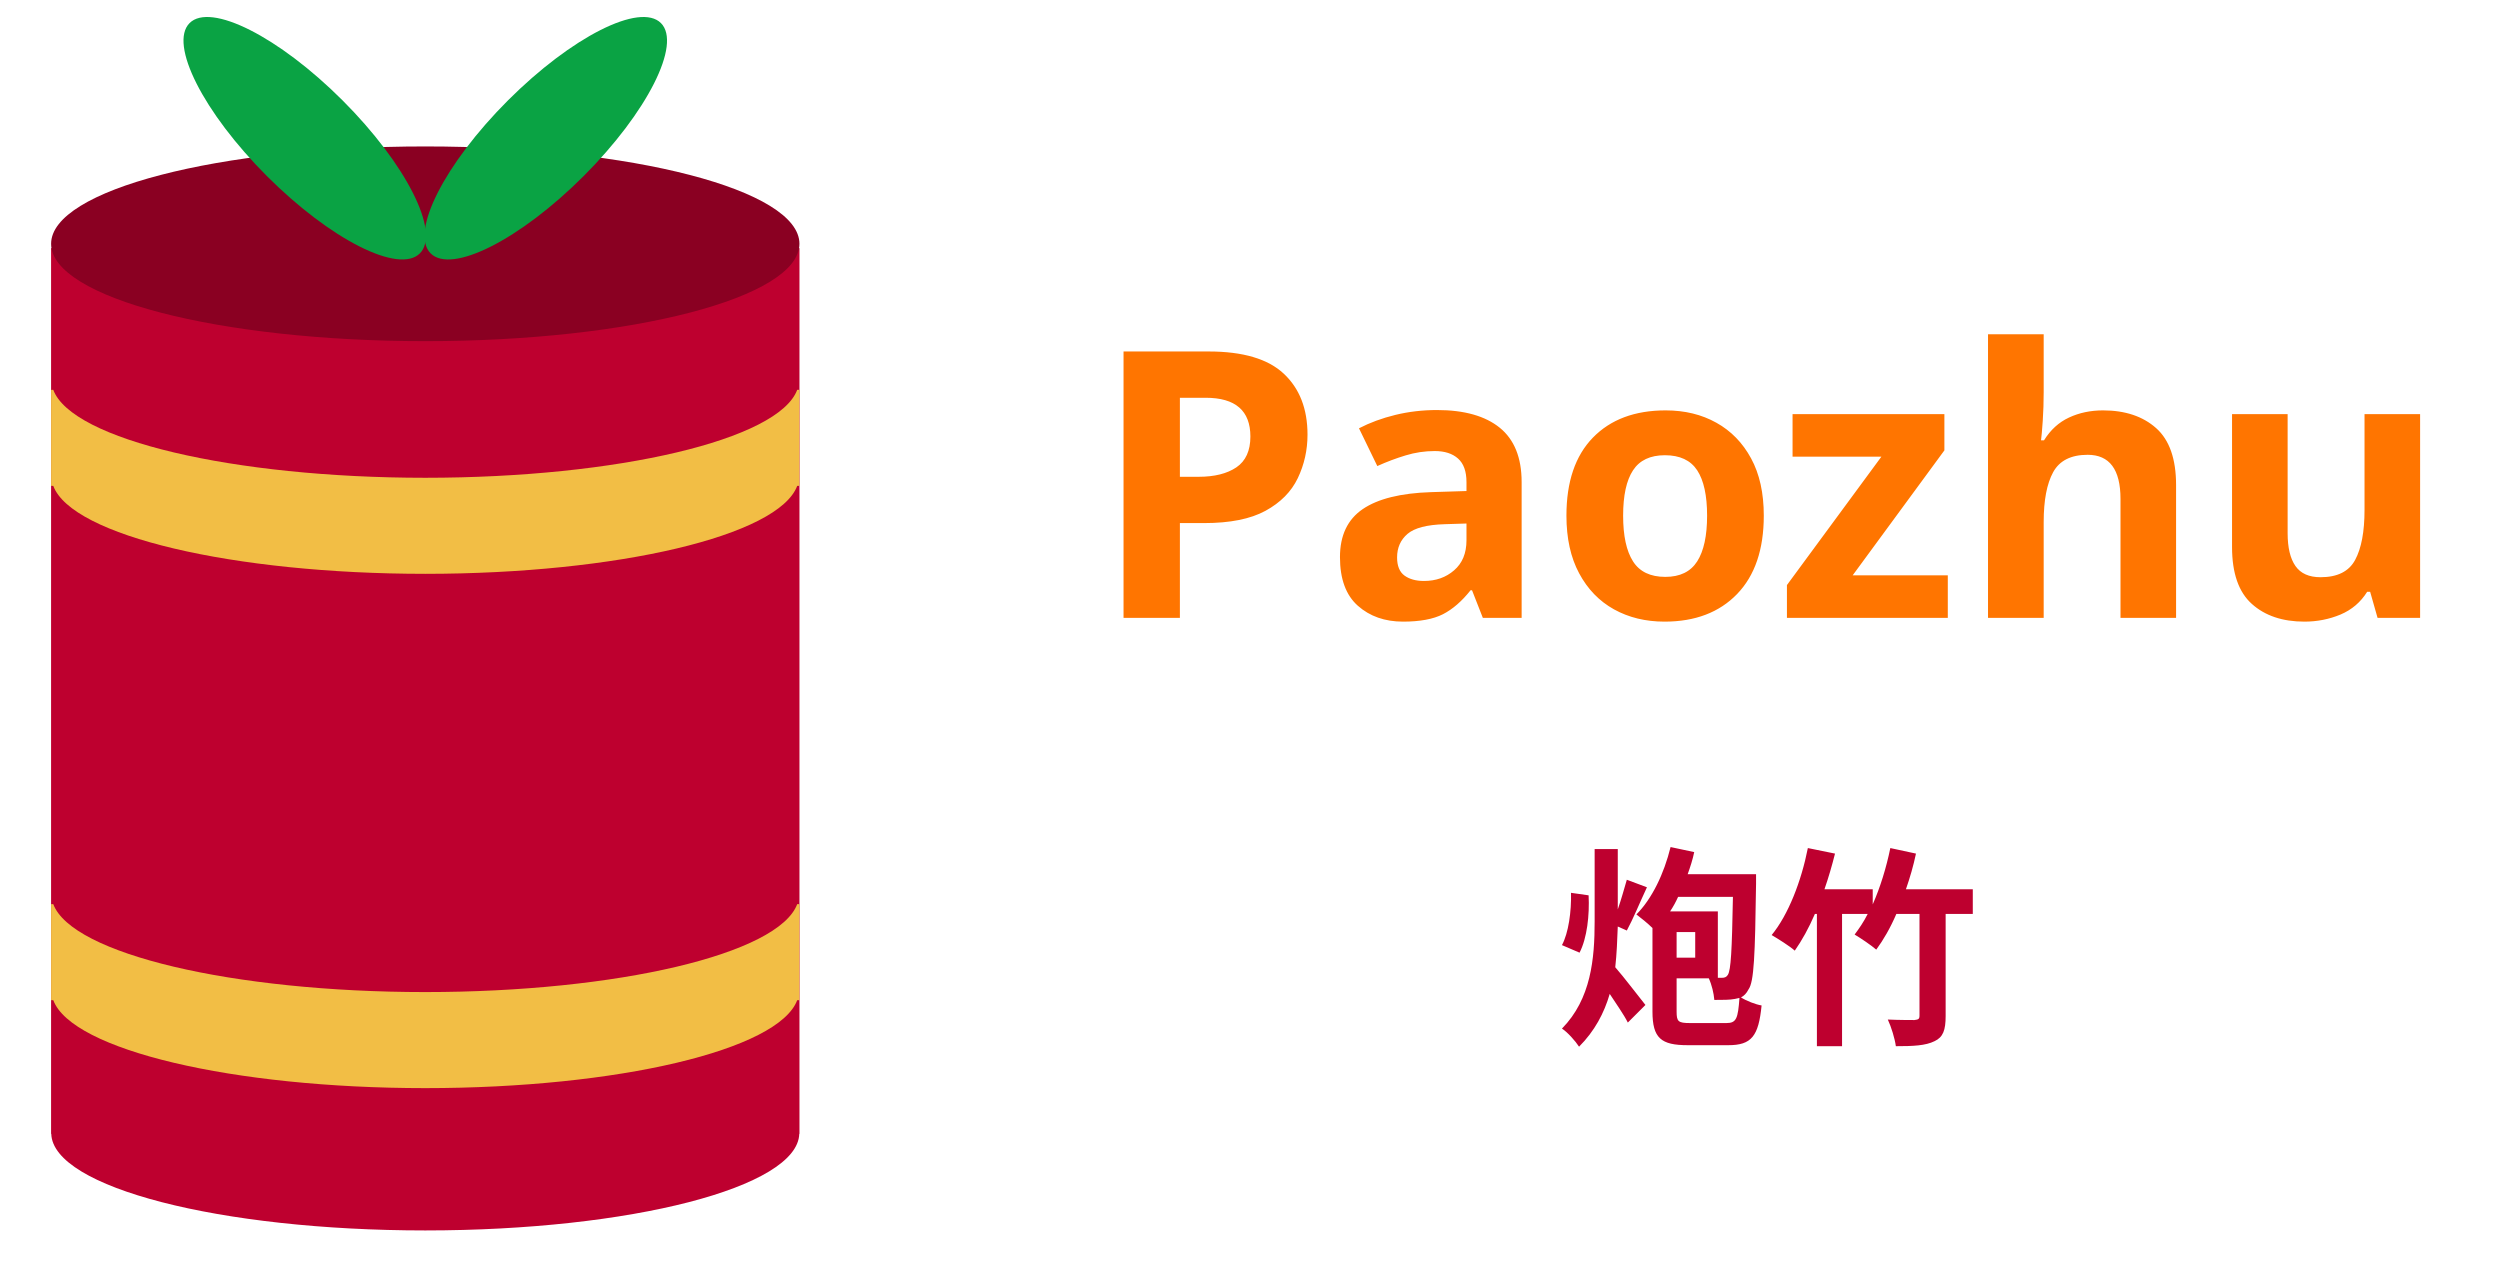
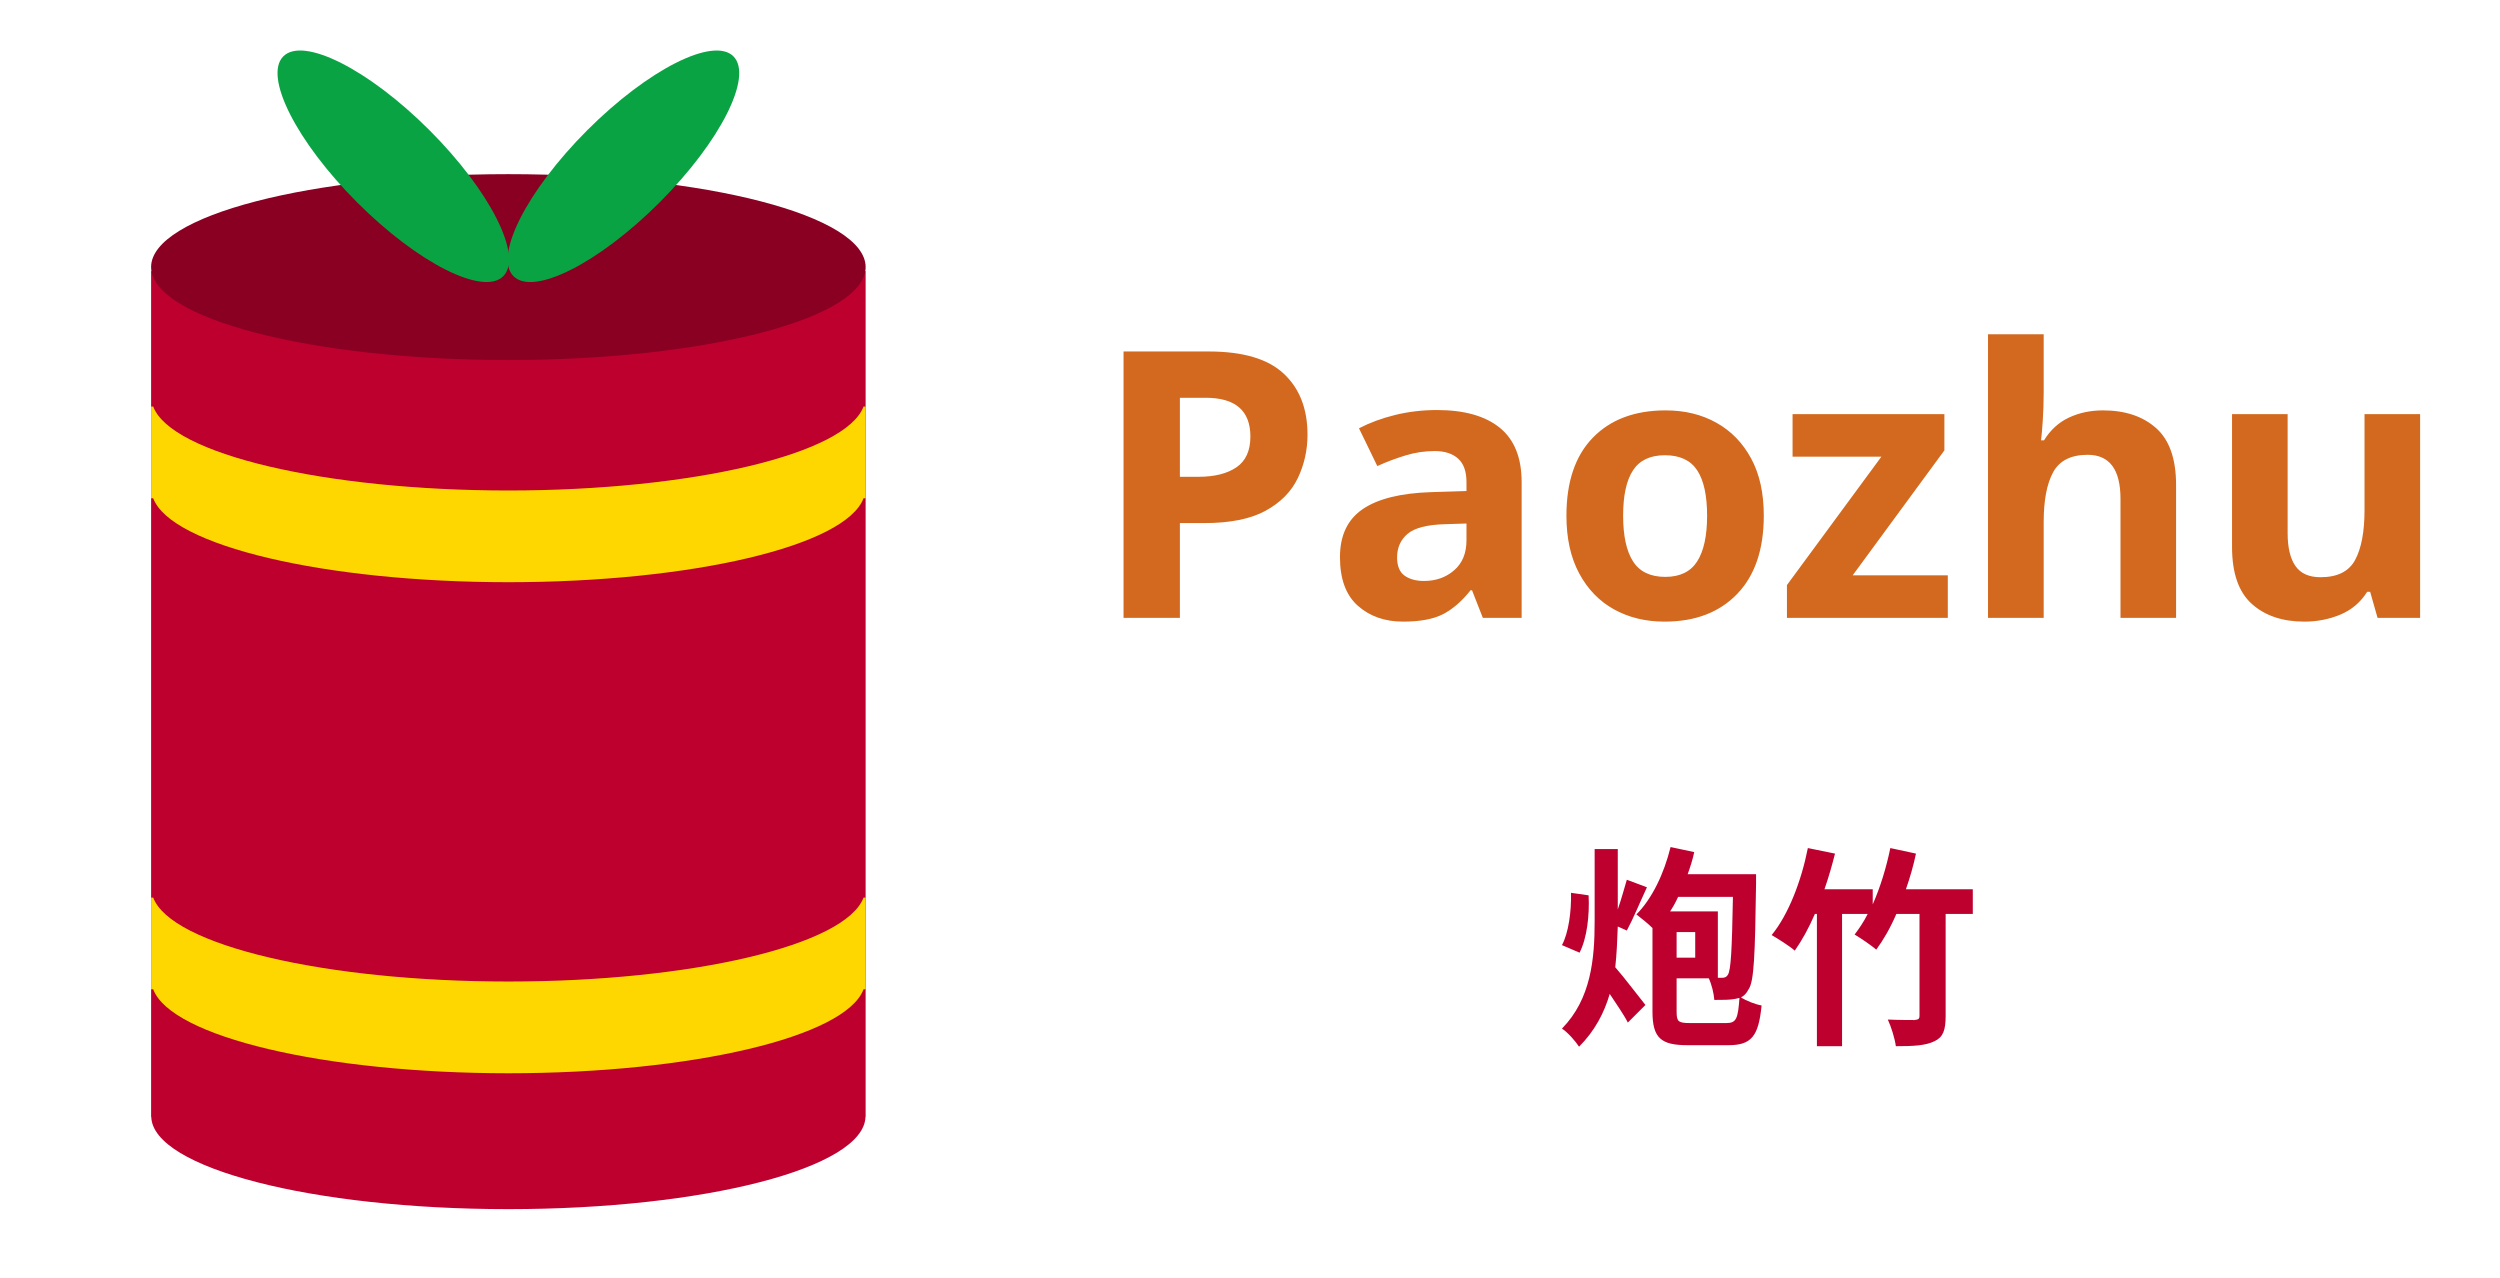
<svg xmlns="http://www.w3.org/2000/svg" width="77.68mm" height="39.703mm" viewBox="0 0 77.68 39.703" version="1.1" id="svg1">
  <defs id="defs1">
    <rect x="378.397" y="152.914" width="282.502" height="114.037" id="rect1" />
  </defs>
  <g id="layer1" transform="translate(-37.63492,-34.86771)">
-     <path id="ellipse1" style="display:inline;fill:#be002f;fill-opacity:1;stroke:#000009;stroke-width:0;stroke-linecap:round;stroke-linejoin:round;paint-order:stroke fill markers" d="m 39.222,42.578 v 27.497 0.024 h 0.006 a 11.626,3.025 0 0 0 11.621,3.001 11.626,3.025 0 0 0 11.621,-3.001 h 0.006 v -0.024 -27.497 z" />
-     <ellipse style="display:inline;fill:#8a0022;fill-opacity:1;stroke:#9b4400;stroke-width:0;stroke-linecap:round;stroke-linejoin:round;stroke-dasharray:none;stroke-opacity:1;paint-order:stroke fill markers" id="path1" cx="50.849" cy="42.443" rx="11.626" ry="3.025" />
-     <path id="rect2-3" style="display:inline;fill:#f2be45;fill-opacity:1;stroke:#000009;stroke-width:0;stroke-linecap:round;stroke-linejoin:round;paint-order:stroke fill markers" d="m 39.222,46.981 v 2.692 0.292 h 0.068 a 11.626,3.025 0 0 0 11.558,2.733 11.626,3.025 0 0 0 11.558,-2.733 h 0.068 V 49.674 a 11.626,3.025 0 0 0 1.51e-4,-5.81e-4 11.626,3.025 0 0 0 -1.51e-4,-0.002 v -2.691 h -0.068 a 11.626,3.025 0 0 1 -11.558,2.733 11.626,3.025 0 0 1 -11.558,-2.733 z" />
-     <path id="path3" style="display:inline;fill:#f2be45;fill-opacity:1;stroke:#000009;stroke-width:0;stroke-linecap:round;stroke-linejoin:round;paint-order:stroke fill markers" d="m 39.222,62.961 v 2.692 0.292 h 0.068 a 11.626,3.025 0 0 0 11.558,2.733 11.626,3.025 0 0 0 11.558,-2.733 h 0.068 v -0.291 a 11.626,3.025 0 0 0 1.51e-4,-5.82e-4 11.626,3.025 0 0 0 -1.51e-4,-0.002 v -2.691 h -0.068 a 11.626,3.025 0 0 1 -11.558,2.733 11.626,3.025 0 0 1 -11.558,-2.733 z" />
-     <g id="g17" transform="matrix(0.298655,0,0,0.298655,4.674076,-19.09634)">
-       <ellipse style="fill:#0aa344;fill-opacity:1;stroke:#000009;stroke-width:0;stroke-linecap:round;stroke-linejoin:round;stroke-dasharray:none;paint-order:stroke fill markers" id="path16" cx="256.129" cy="19.745" rx="5.567" ry="16.942" transform="rotate(45)" />
-       <ellipse style="fill:#0aa344;fill-opacity:1;stroke:#000009;stroke-width:0;stroke-linecap:round;stroke-linejoin:round;stroke-dasharray:none;paint-order:stroke fill markers" id="ellipse16" cx="-37.479" cy="238.394" rx="5.567" ry="16.942" transform="rotate(-45)" />
-     </g>
-     <text xml:space="preserve" transform="matrix(0.1695287,0,0,0.1695287,7.353149,16.49147)" id="text1" style="font-weight:bold;font-size:68.387px;font-family:'Source Han Sans CN';-inkscape-font-specification:'Source Han Sans CN Bold';white-space:pre;shape-inside:url(#rect1);display:inline;fill:#ff7500;fill-opacity:1;stroke:#9b4400;stroke-width:0;stroke-linecap:round;stroke-linejoin:round;paint-order:stroke fill markers">
+     <text xml:space="preserve" transform="matrix(0.1695287,0,0,0.1695287,7.353149,16.49147)" id="text1" style="font-weight:bold;font-size:68.387px;font-family:'Source Han Sans CN';-inkscape-font-specification:'Source Han Sans CN Bold';white-space:pre;shape-inside:url(#rect1);display:inline;fill:#d2691e;fill-opacity:1;stroke:#9b4400;stroke-width:0;stroke-linecap:round;stroke-linejoin:round;paint-order:stroke fill markers">
      <tspan x="378.396" y="221.643" id="tspan3">Paozhu</tspan>
    </text>
    <text xml:space="preserve" style="font-style:normal;font-variant:normal;font-weight:bold;font-stretch:normal;font-size:6.562px;font-family:'Source Han Sans CN';-inkscape-font-specification:'Source Han Sans CN, Bold';font-variant-ligatures:normal;font-variant-caps:normal;font-variant-numeric:normal;font-variant-east-asian:normal;fill:#be002f;fill-opacity:1;stroke:#9b4400;stroke-width:0;stroke-linecap:round;stroke-linejoin:round;paint-order:stroke fill markers" x="86.01" y="66.795" id="text2">
      <tspan id="tspan2" style="font-style:normal;font-variant:normal;font-weight:bold;font-stretch:normal;font-size:6.562px;font-family:'Source Han Sans CN';-inkscape-font-specification:'Source Han Sans CN, Bold';font-variant-ligatures:normal;font-variant-caps:normal;font-variant-numeric:normal;font-variant-east-asian:normal;fill:#be002f;fill-opacity:1;stroke-width:0" x="86.01" y="66.795">炮竹</tspan>
    </text>
+     <path id="ellipse1" style="display:inline;fill:#be002f;fill-opacity:1;stroke:#000009;stroke-width:0;stroke-linecap:round;stroke-linejoin:round;paint-order:stroke fill markers" d="m 42.33,43.295 v 26.255 0.023 h 0.005 a 11.101,2.888 0 0 0 11.096,2.865 11.101,2.888 0 0 0 11.096,-2.865 h 0.005 v -0.023 -26.255 z" />
+     <ellipse style="display:inline;fill:#8a0022;fill-opacity:1;stroke:#9b4400;stroke-width:0;stroke-linecap:round;stroke-linejoin:round;stroke-dasharray:none;stroke-opacity:1;paint-order:stroke fill markers" id="path1" cx="53.431" cy="43.167" rx="11.101" ry="2.888" />
+     <path id="rect2-3" style="display:inline;fill:#ffd700;fill-opacity:1;stroke:#000009;stroke-width:0;stroke-linecap:round;stroke-linejoin:round;paint-order:stroke fill markers" d="m 42.33,47.499 v 2.571 0.279 h 0.065 a 11.101,2.888 0 0 0 11.036,2.609 11.101,2.888 0 0 0 11.036,-2.609 h 0.065 v -0.278 a 11.101,2.888 0 0 0 1.45e-4,-5.99e-4 11.101,2.888 0 0 0 -1.45e-4,-0.002 v -2.569 h -0.065 a 11.101,2.888 0 0 1 -11.036,2.609 11.101,2.888 0 0 1 -11.036,-2.609 z" />
+     <path id="path3" style="display:inline;fill:#ffd700;fill-opacity:1;stroke:#000009;stroke-width:0;stroke-linecap:round;stroke-linejoin:round;paint-order:stroke fill markers" d="m 42.33,62.757 v 2.571 0.279 h 0.065 a 11.101,2.888 0 0 0 11.036,2.609 11.101,2.888 0 0 0 11.036,-2.609 h 0.065 v -0.278 a 11.101,2.888 0 0 0 1.45e-4,-5.7e-4 11.101,2.888 0 0 0 -1.45e-4,-0.002 v -2.569 h -0.065 A 11.101,2.888 0 0 1 53.431,65.366 11.101,2.888 0 0 1 42.395,62.757 Z" />
+     <g id="g17" transform="matrix(0.2851671,0,0,0.2851671,9.341812,-15.59385)">
+       <ellipse style="fill:#0aa344;fill-opacity:1;stroke:#000009;stroke-width:0;stroke-linecap:round;stroke-linejoin:round;stroke-dasharray:none;paint-order:stroke fill markers" id="path16" cx="256.129" cy="19.745" rx="5.567" ry="16.942" transform="rotate(45)" />
+       <ellipse style="fill:#0aa344;fill-opacity:1;stroke:#000009;stroke-width:0;stroke-linecap:round;stroke-linejoin:round;stroke-dasharray:none;paint-order:stroke fill markers" id="ellipse16" cx="-37.479" cy="238.394" rx="5.567" ry="16.942" transform="rotate(-45)" />
+     </g>
  </g>
</svg>
